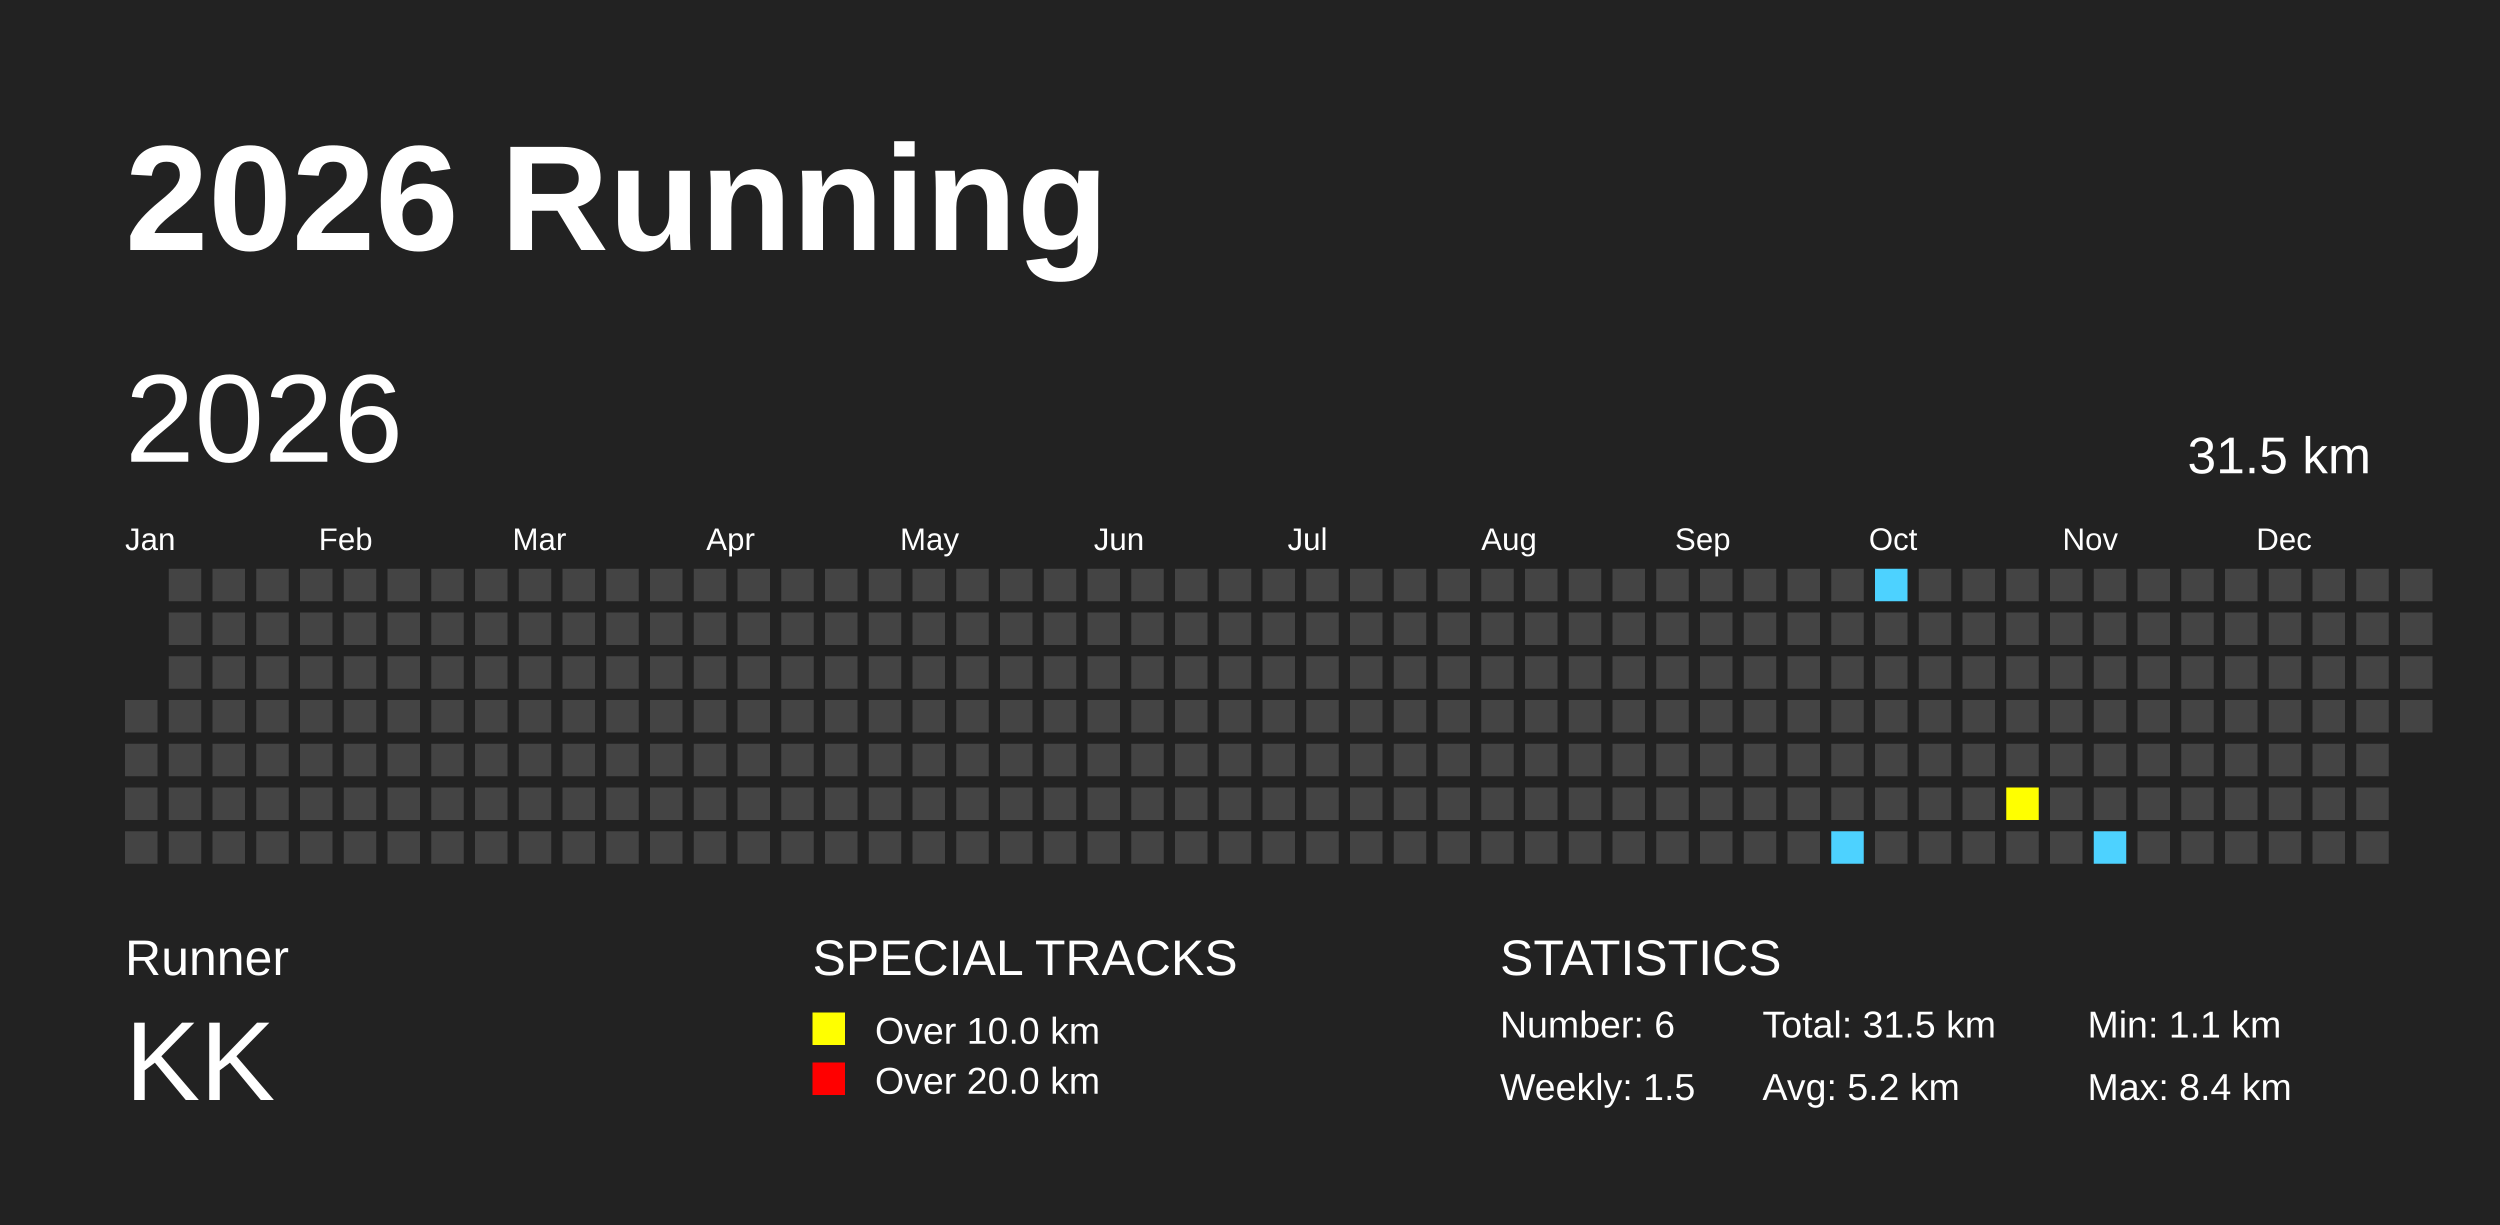
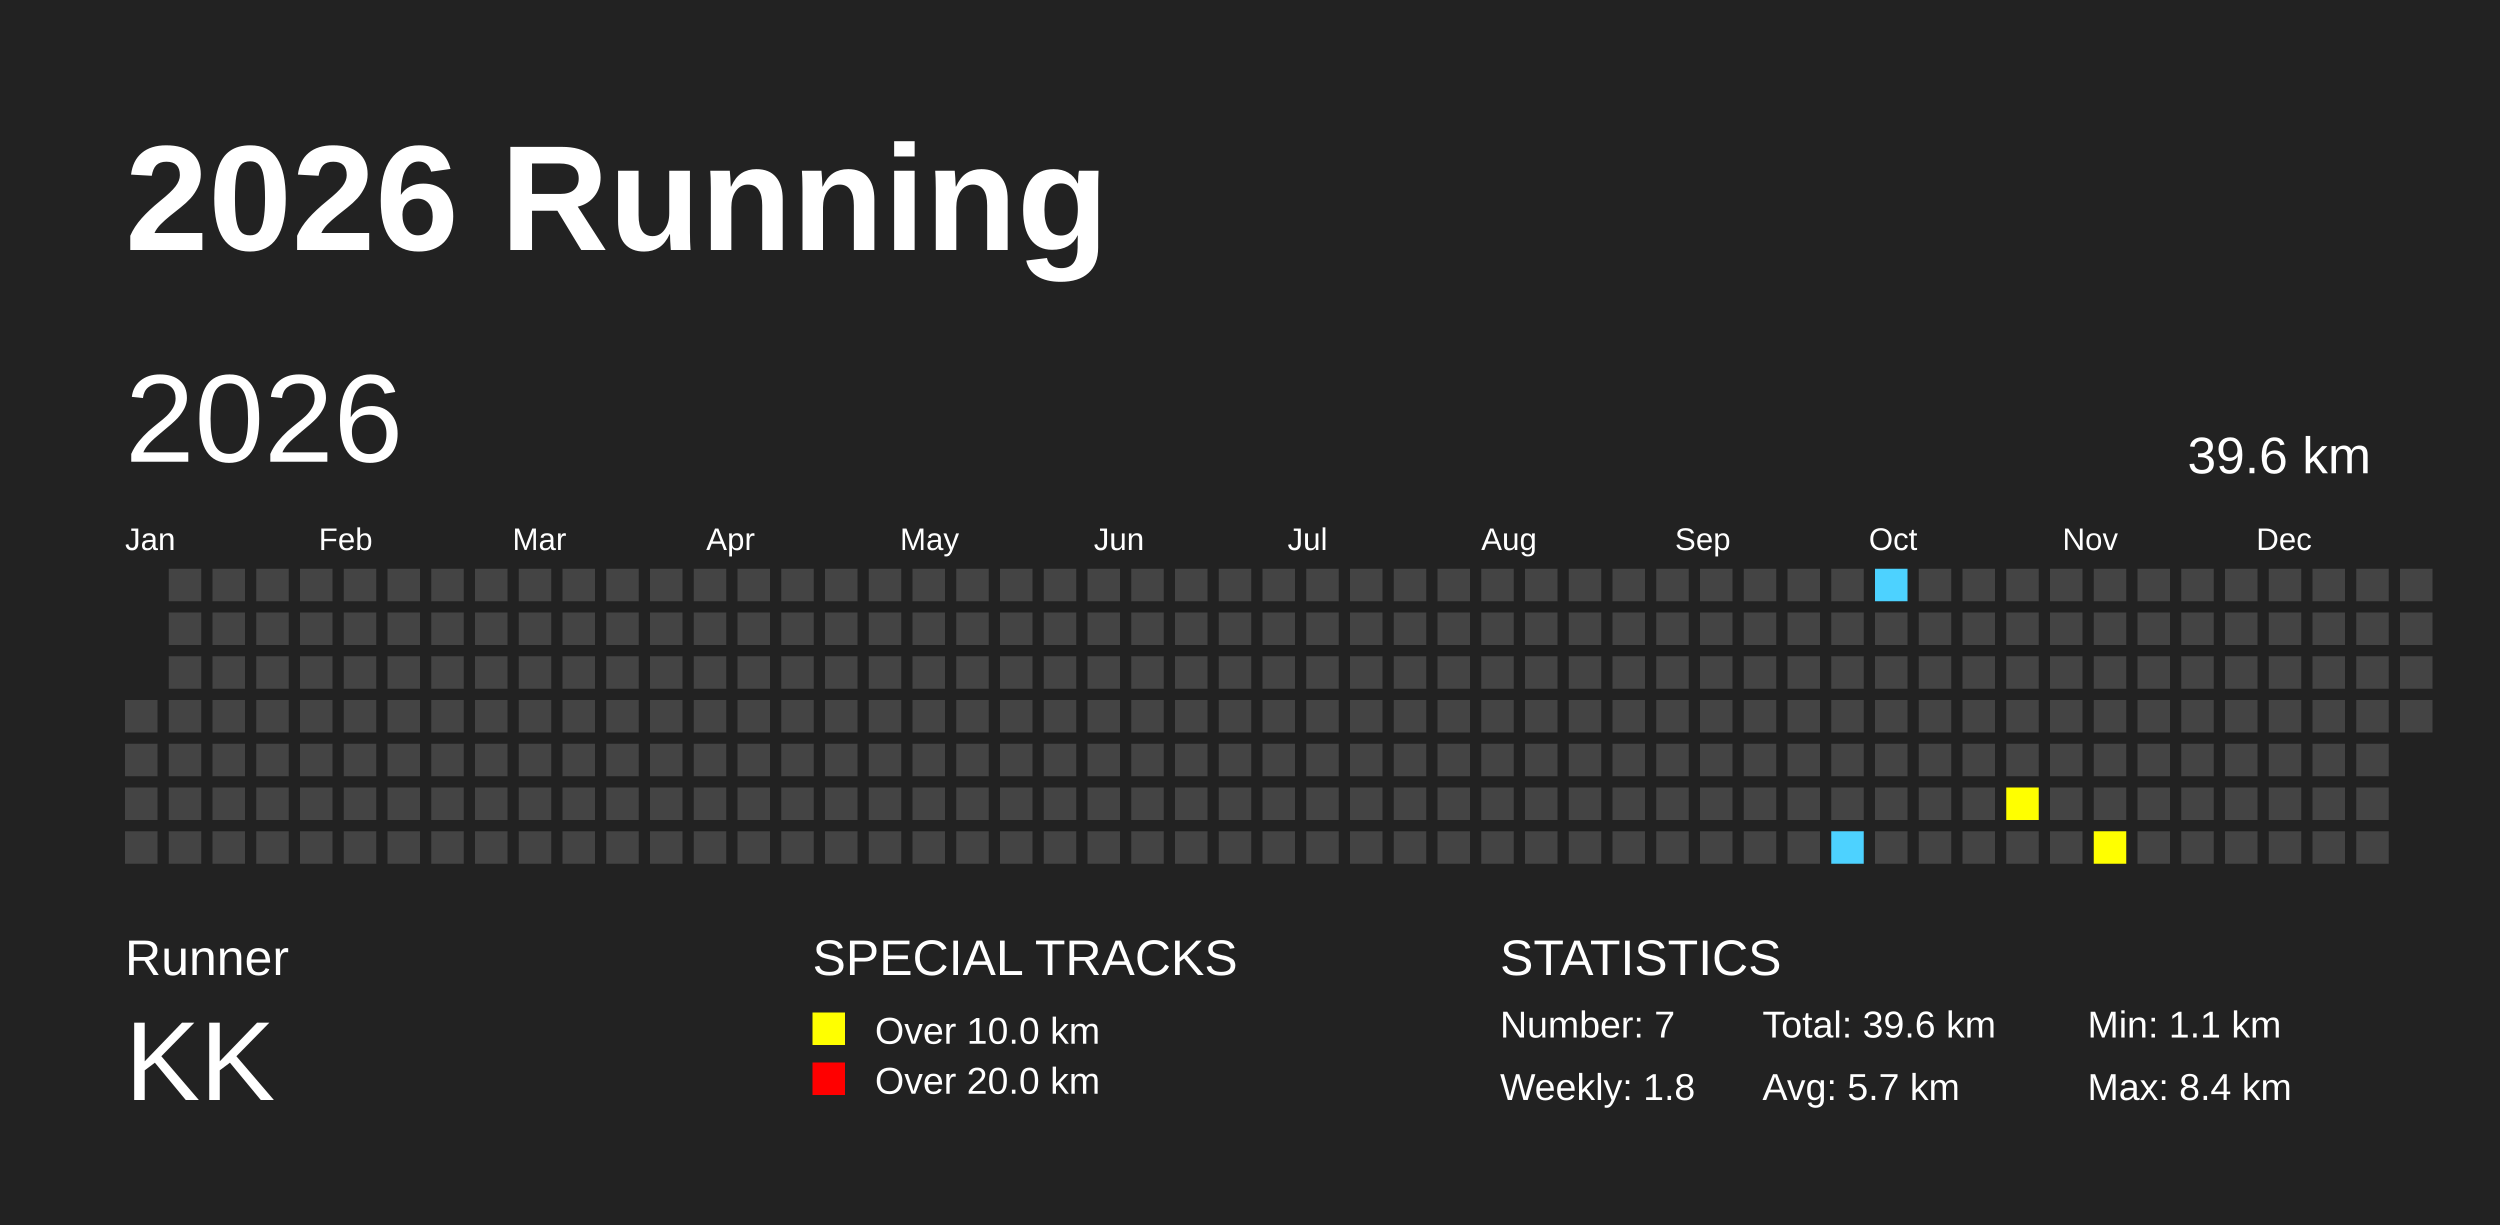
<svg xmlns="http://www.w3.org/2000/svg" baseProfile="full" height="98mm" version="1.1" viewBox="0,0,200,98" width="200mm">
  <defs>
    <pattern height="2" id="indoor-stripe" patternUnits="userSpaceOnUse" width="2">
      <line stroke="white" stroke-opacity="0.45" stroke-width="0.5" x1="0" x2="2" y1="2" y2="0" />
    </pattern>
  </defs>
  <rect fill="#222222" height="98" width="200" x="0" y="0" />
  <text fill="#FFFFFF" style="font-size:12px; font-family:Arial; font-weight:bold;" x="10" y="20">2026 Running</text>
  <text fill="#FFFFFF" style="font-size:4px; font-family:Arial" x="10" y="78">Runner</text>
  <text fill="#FFFFFF" style="font-size:9px; font-family:Arial" x="10" y="88">KK</text>
  <text fill="#FFFFFF" style="font-size:4px; font-family:Arial" x="65" y="78">SPECIAL TRACKS</text>
  <rect fill="yellow" height="2.6" width="2.6" x="65" y="81" />
  <text fill="#FFFFFF" style="font-size:3px; font-family:Arial" x="70" y="83.5">Over 10.0 km</text>
  <rect fill="red" height="2.6" width="2.6" x="65" y="85" />
  <text fill="#FFFFFF" style="font-size:3px; font-family:Arial" x="70" y="87.5">Over 20.0 km</text>
  <text fill="#FFFFFF" style="font-size:4px; font-family:Arial" x="120" y="78">STATISTICS</text>
-   <text fill="#FFFFFF" style="font-size:3px; font-family:Arial" x="120" y="83">Number: 6</text>
-   <text fill="#FFFFFF" style="font-size:3px; font-family:Arial" x="120" y="88">Weekly: 1.5</text>
-   <text fill="#FFFFFF" style="font-size:3px; font-family:Arial" x="141" y="83">Total: 31.5 km</text>
-   <text fill="#FFFFFF" style="font-size:3px; font-family:Arial" x="141" y="88">Avg: 5.2 km</text>
+   <text fill="#FFFFFF" style="font-size:3px; font-family:Arial" x="120" y="83">Number: 7</text>
+   <text fill="#FFFFFF" style="font-size:3px; font-family:Arial" x="120" y="88">Weekly: 1.8</text>
+   <text fill="#FFFFFF" style="font-size:3px; font-family:Arial" x="141" y="83">Total: 39.6 km</text>
+   <text fill="#FFFFFF" style="font-size:3px; font-family:Arial" x="141" y="88">Avg: 5.7 km</text>
  <text fill="#FFFFFF" style="font-size:3px; font-family:Arial" x="167" y="83">Min: 1.1 km</text>
  <text fill="#FFFFFF" style="font-size:3px; font-family:Arial" x="167" y="88">Max: 8.4 km</text>
  <text dominant-baseline="hanging" fill="#FFFFFF" style="font-size:10.0px; font-family:Arial;" x="10" y="30">2026</text>
-   <text dominant-baseline="hanging" fill="#FFFFFF" style="font-size:4.125px; font-family:Arial;" x="175" y="35">31.5 km</text>
+   <text dominant-baseline="hanging" fill="#FFFFFF" style="font-size:4.125px; font-family:Arial;" x="175" y="35">39.6 km</text>
  <text fill="#FFFFFF" style="font-size:2.5px; font-family:Arial" x="10.0" y="44">Jan</text>
  <text fill="#FFFFFF" style="font-size:2.5px; font-family:Arial" x="25.5" y="44">Feb</text>
  <text fill="#FFFFFF" style="font-size:2.5px; font-family:Arial" x="41.0" y="44">Mar</text>
  <text fill="#FFFFFF" style="font-size:2.5px; font-family:Arial" x="56.5" y="44">Apr</text>
  <text fill="#FFFFFF" style="font-size:2.5px; font-family:Arial" x="72.0" y="44">May</text>
  <text fill="#FFFFFF" style="font-size:2.5px; font-family:Arial" x="87.5" y="44">Jun</text>
  <text fill="#FFFFFF" style="font-size:2.5px; font-family:Arial" x="103.0" y="44">Jul</text>
  <text fill="#FFFFFF" style="font-size:2.5px; font-family:Arial" x="118.5" y="44">Aug</text>
  <text fill="#FFFFFF" style="font-size:2.5px; font-family:Arial" x="134.0" y="44">Sep</text>
  <text fill="#FFFFFF" style="font-size:2.5px; font-family:Arial" x="149.5" y="44">Oct</text>
  <text fill="#FFFFFF" style="font-size:2.5px; font-family:Arial" x="165.0" y="44">Nov</text>
  <text fill="#FFFFFF" style="font-size:2.5px; font-family:Arial" x="180.5" y="44">Dec</text>
  <rect fill="#444444" height="2.6" width="2.6" x="10.0" y="56.0" />
  <rect fill="#444444" height="2.6" width="2.6" x="10.0" y="59.5" />
  <rect fill="#444444" height="2.6" width="2.6" x="10.0" y="63.0" />
  <rect fill="#444444" height="2.6" width="2.6" x="10.0" y="66.5" />
  <rect fill="#444444" height="2.6" width="2.6" x="13.5" y="45.5" />
  <rect fill="#444444" height="2.6" width="2.6" x="13.5" y="49.0" />
  <rect fill="#444444" height="2.6" width="2.6" x="13.5" y="52.5" />
  <rect fill="#444444" height="2.6" width="2.6" x="13.5" y="56.0" />
  <rect fill="#444444" height="2.6" width="2.6" x="13.5" y="59.5" />
  <rect fill="#444444" height="2.6" width="2.6" x="13.5" y="63.0" />
  <rect fill="#444444" height="2.6" width="2.6" x="13.5" y="66.5" />
  <rect fill="#444444" height="2.6" width="2.6" x="17.0" y="45.5" />
  <rect fill="#444444" height="2.6" width="2.6" x="17.0" y="49.0" />
  <rect fill="#444444" height="2.6" width="2.6" x="17.0" y="52.5" />
  <rect fill="#444444" height="2.6" width="2.6" x="17.0" y="56.0" />
  <rect fill="#444444" height="2.6" width="2.6" x="17.0" y="59.5" />
  <rect fill="#444444" height="2.6" width="2.6" x="17.0" y="63.0" />
  <rect fill="#444444" height="2.6" width="2.6" x="17.0" y="66.5" />
  <rect fill="#444444" height="2.6" width="2.6" x="20.5" y="45.5" />
  <rect fill="#444444" height="2.6" width="2.6" x="20.5" y="49.0" />
  <rect fill="#444444" height="2.6" width="2.6" x="20.5" y="52.5" />
  <rect fill="#444444" height="2.6" width="2.6" x="20.5" y="56.0" />
  <rect fill="#444444" height="2.6" width="2.6" x="20.5" y="59.5" />
  <rect fill="#444444" height="2.6" width="2.6" x="20.5" y="63.0" />
  <rect fill="#444444" height="2.6" width="2.6" x="20.5" y="66.5" />
  <rect fill="#444444" height="2.6" width="2.6" x="24.0" y="45.5" />
  <rect fill="#444444" height="2.6" width="2.6" x="24.0" y="49.0" />
  <rect fill="#444444" height="2.6" width="2.6" x="24.0" y="52.5" />
  <rect fill="#444444" height="2.6" width="2.6" x="24.0" y="56.0" />
  <rect fill="#444444" height="2.6" width="2.6" x="24.0" y="59.5" />
  <rect fill="#444444" height="2.6" width="2.6" x="24.0" y="63.0" />
  <rect fill="#444444" height="2.6" width="2.6" x="24.0" y="66.5" />
  <rect fill="#444444" height="2.6" width="2.6" x="27.5" y="45.5" />
  <rect fill="#444444" height="2.6" width="2.6" x="27.5" y="49.0" />
  <rect fill="#444444" height="2.6" width="2.6" x="27.5" y="52.5" />
  <rect fill="#444444" height="2.6" width="2.6" x="27.5" y="56.0" />
  <rect fill="#444444" height="2.6" width="2.6" x="27.5" y="59.5" />
  <rect fill="#444444" height="2.6" width="2.6" x="27.5" y="63.0" />
  <rect fill="#444444" height="2.6" width="2.6" x="27.5" y="66.5" />
  <rect fill="#444444" height="2.6" width="2.6" x="31.0" y="45.5" />
  <rect fill="#444444" height="2.6" width="2.6" x="31.0" y="49.0" />
  <rect fill="#444444" height="2.6" width="2.6" x="31.0" y="52.5" />
  <rect fill="#444444" height="2.6" width="2.6" x="31.0" y="56.0" />
  <rect fill="#444444" height="2.6" width="2.6" x="31.0" y="59.5" />
  <rect fill="#444444" height="2.6" width="2.6" x="31.0" y="63.0" />
  <rect fill="#444444" height="2.6" width="2.6" x="31.0" y="66.5" />
  <rect fill="#444444" height="2.6" width="2.6" x="34.5" y="45.5" />
  <rect fill="#444444" height="2.6" width="2.6" x="34.5" y="49.0" />
  <rect fill="#444444" height="2.6" width="2.6" x="34.5" y="52.5" />
  <rect fill="#444444" height="2.6" width="2.6" x="34.5" y="56.0" />
  <rect fill="#444444" height="2.6" width="2.6" x="34.5" y="59.5" />
  <rect fill="#444444" height="2.6" width="2.6" x="34.5" y="63.0" />
  <rect fill="#444444" height="2.6" width="2.6" x="34.5" y="66.5" />
  <rect fill="#444444" height="2.6" width="2.6" x="38.0" y="45.5" />
  <rect fill="#444444" height="2.6" width="2.6" x="38.0" y="49.0" />
  <rect fill="#444444" height="2.6" width="2.6" x="38.0" y="52.5" />
  <rect fill="#444444" height="2.6" width="2.6" x="38.0" y="56.0" />
  <rect fill="#444444" height="2.6" width="2.6" x="38.0" y="59.5" />
  <rect fill="#444444" height="2.6" width="2.6" x="38.0" y="63.0" />
  <rect fill="#444444" height="2.6" width="2.6" x="38.0" y="66.5" />
  <rect fill="#444444" height="2.6" width="2.6" x="41.5" y="45.5" />
  <rect fill="#444444" height="2.6" width="2.6" x="41.5" y="49.0" />
  <rect fill="#444444" height="2.6" width="2.6" x="41.5" y="52.5" />
  <rect fill="#444444" height="2.6" width="2.6" x="41.5" y="56.0" />
  <rect fill="#444444" height="2.6" width="2.6" x="41.5" y="59.5" />
  <rect fill="#444444" height="2.6" width="2.6" x="41.5" y="63.0" />
  <rect fill="#444444" height="2.6" width="2.6" x="41.5" y="66.5" />
  <rect fill="#444444" height="2.6" width="2.6" x="45.0" y="45.5" />
  <rect fill="#444444" height="2.6" width="2.6" x="45.0" y="49.0" />
  <rect fill="#444444" height="2.6" width="2.6" x="45.0" y="52.5" />
  <rect fill="#444444" height="2.6" width="2.6" x="45.0" y="56.0" />
  <rect fill="#444444" height="2.6" width="2.6" x="45.0" y="59.5" />
  <rect fill="#444444" height="2.6" width="2.6" x="45.0" y="63.0" />
  <rect fill="#444444" height="2.6" width="2.6" x="45.0" y="66.5" />
  <rect fill="#444444" height="2.6" width="2.6" x="48.5" y="45.5" />
  <rect fill="#444444" height="2.6" width="2.6" x="48.5" y="49.0" />
  <rect fill="#444444" height="2.6" width="2.6" x="48.5" y="52.5" />
  <rect fill="#444444" height="2.6" width="2.6" x="48.5" y="56.0" />
  <rect fill="#444444" height="2.6" width="2.6" x="48.5" y="59.5" />
  <rect fill="#444444" height="2.6" width="2.6" x="48.5" y="63.0" />
  <rect fill="#444444" height="2.6" width="2.6" x="48.5" y="66.5" />
  <rect fill="#444444" height="2.6" width="2.6" x="52.0" y="45.5" />
  <rect fill="#444444" height="2.6" width="2.6" x="52.0" y="49.0" />
  <rect fill="#444444" height="2.6" width="2.6" x="52.0" y="52.5" />
  <rect fill="#444444" height="2.6" width="2.6" x="52.0" y="56.0" />
  <rect fill="#444444" height="2.6" width="2.6" x="52.0" y="59.5" />
  <rect fill="#444444" height="2.6" width="2.6" x="52.0" y="63.0" />
  <rect fill="#444444" height="2.6" width="2.6" x="52.0" y="66.5" />
  <rect fill="#444444" height="2.6" width="2.6" x="55.5" y="45.5" />
  <rect fill="#444444" height="2.6" width="2.6" x="55.5" y="49.0" />
  <rect fill="#444444" height="2.6" width="2.6" x="55.5" y="52.5" />
  <rect fill="#444444" height="2.6" width="2.6" x="55.5" y="56.0" />
  <rect fill="#444444" height="2.6" width="2.6" x="55.5" y="59.5" />
  <rect fill="#444444" height="2.6" width="2.6" x="55.5" y="63.0" />
  <rect fill="#444444" height="2.6" width="2.6" x="55.5" y="66.5" />
  <rect fill="#444444" height="2.6" width="2.6" x="59.0" y="45.5" />
  <rect fill="#444444" height="2.6" width="2.6" x="59.0" y="49.0" />
  <rect fill="#444444" height="2.6" width="2.6" x="59.0" y="52.5" />
  <rect fill="#444444" height="2.6" width="2.6" x="59.0" y="56.0" />
  <rect fill="#444444" height="2.6" width="2.6" x="59.0" y="59.5" />
  <rect fill="#444444" height="2.6" width="2.6" x="59.0" y="63.0" />
  <rect fill="#444444" height="2.6" width="2.6" x="59.0" y="66.5" />
  <rect fill="#444444" height="2.6" width="2.6" x="62.5" y="45.5" />
  <rect fill="#444444" height="2.6" width="2.6" x="62.5" y="49.0" />
  <rect fill="#444444" height="2.6" width="2.6" x="62.5" y="52.5" />
  <rect fill="#444444" height="2.6" width="2.6" x="62.5" y="56.0" />
  <rect fill="#444444" height="2.6" width="2.6" x="62.5" y="59.5" />
  <rect fill="#444444" height="2.6" width="2.6" x="62.5" y="63.0" />
  <rect fill="#444444" height="2.6" width="2.6" x="62.5" y="66.5" />
  <rect fill="#444444" height="2.6" width="2.6" x="66.0" y="45.5" />
  <rect fill="#444444" height="2.6" width="2.6" x="66.0" y="49.0" />
  <rect fill="#444444" height="2.6" width="2.6" x="66.0" y="52.5" />
  <rect fill="#444444" height="2.6" width="2.6" x="66.0" y="56.0" />
  <rect fill="#444444" height="2.6" width="2.6" x="66.0" y="59.5" />
  <rect fill="#444444" height="2.6" width="2.6" x="66.0" y="63.0" />
  <rect fill="#444444" height="2.6" width="2.6" x="66.0" y="66.5" />
  <rect fill="#444444" height="2.6" width="2.6" x="69.5" y="45.5" />
  <rect fill="#444444" height="2.6" width="2.6" x="69.5" y="49.0" />
  <rect fill="#444444" height="2.6" width="2.6" x="69.5" y="52.5" />
  <rect fill="#444444" height="2.6" width="2.6" x="69.5" y="56.0" />
  <rect fill="#444444" height="2.6" width="2.6" x="69.5" y="59.5" />
  <rect fill="#444444" height="2.6" width="2.6" x="69.5" y="63.0" />
  <rect fill="#444444" height="2.6" width="2.6" x="69.5" y="66.5" />
  <rect fill="#444444" height="2.6" width="2.6" x="73.0" y="45.5" />
  <rect fill="#444444" height="2.6" width="2.6" x="73.0" y="49.0" />
  <rect fill="#444444" height="2.6" width="2.6" x="73.0" y="52.5" />
  <rect fill="#444444" height="2.6" width="2.6" x="73.0" y="56.0" />
  <rect fill="#444444" height="2.6" width="2.6" x="73.0" y="59.5" />
  <rect fill="#444444" height="2.6" width="2.6" x="73.0" y="63.0" />
  <rect fill="#444444" height="2.6" width="2.6" x="73.0" y="66.5" />
  <rect fill="#444444" height="2.6" width="2.6" x="76.5" y="45.5" />
  <rect fill="#444444" height="2.6" width="2.6" x="76.5" y="49.0" />
  <rect fill="#444444" height="2.6" width="2.6" x="76.5" y="52.5" />
  <rect fill="#444444" height="2.6" width="2.6" x="76.5" y="56.0" />
  <rect fill="#444444" height="2.6" width="2.6" x="76.5" y="59.5" />
  <rect fill="#444444" height="2.6" width="2.6" x="76.5" y="63.0" />
  <rect fill="#444444" height="2.6" width="2.6" x="76.5" y="66.5" />
  <rect fill="#444444" height="2.6" width="2.6" x="80.0" y="45.5" />
  <rect fill="#444444" height="2.6" width="2.6" x="80.0" y="49.0" />
  <rect fill="#444444" height="2.6" width="2.6" x="80.0" y="52.5" />
  <rect fill="#444444" height="2.6" width="2.6" x="80.0" y="56.0" />
  <rect fill="#444444" height="2.6" width="2.6" x="80.0" y="59.5" />
  <rect fill="#444444" height="2.6" width="2.6" x="80.0" y="63.0" />
  <rect fill="#444444" height="2.6" width="2.6" x="80.0" y="66.5" />
  <rect fill="#444444" height="2.6" width="2.6" x="83.5" y="45.5" />
  <rect fill="#444444" height="2.6" width="2.6" x="83.5" y="49.0" />
  <rect fill="#444444" height="2.6" width="2.6" x="83.5" y="52.5" />
  <rect fill="#444444" height="2.6" width="2.6" x="83.5" y="56.0" />
  <rect fill="#444444" height="2.6" width="2.6" x="83.5" y="59.5" />
  <rect fill="#444444" height="2.6" width="2.6" x="83.5" y="63.0" />
  <rect fill="#444444" height="2.6" width="2.6" x="83.5" y="66.5" />
  <rect fill="#444444" height="2.6" width="2.6" x="87.0" y="45.5" />
  <rect fill="#444444" height="2.6" width="2.6" x="87.0" y="49.0" />
  <rect fill="#444444" height="2.6" width="2.6" x="87.0" y="52.5" />
  <rect fill="#444444" height="2.6" width="2.6" x="87.0" y="56.0" />
  <rect fill="#444444" height="2.6" width="2.6" x="87.0" y="59.5" />
  <rect fill="#444444" height="2.6" width="2.6" x="87.0" y="63.0" />
  <rect fill="#444444" height="2.6" width="2.6" x="87.0" y="66.5" />
  <rect fill="#444444" height="2.6" width="2.6" x="90.5" y="45.5" />
  <rect fill="#444444" height="2.6" width="2.6" x="90.5" y="49.0" />
  <rect fill="#444444" height="2.6" width="2.6" x="90.5" y="52.5" />
  <rect fill="#444444" height="2.6" width="2.6" x="90.5" y="56.0" />
  <rect fill="#444444" height="2.6" width="2.6" x="90.5" y="59.5" />
  <rect fill="#444444" height="2.6" width="2.6" x="90.5" y="63.0" />
  <rect fill="#444444" height="2.6" width="2.6" x="90.5" y="66.5" />
  <rect fill="#444444" height="2.6" width="2.6" x="94.0" y="45.5" />
  <rect fill="#444444" height="2.6" width="2.6" x="94.0" y="49.0" />
  <rect fill="#444444" height="2.6" width="2.6" x="94.0" y="52.5" />
  <rect fill="#444444" height="2.6" width="2.6" x="94.0" y="56.0" />
  <rect fill="#444444" height="2.6" width="2.6" x="94.0" y="59.5" />
  <rect fill="#444444" height="2.6" width="2.6" x="94.0" y="63.0" />
  <rect fill="#444444" height="2.6" width="2.6" x="94.0" y="66.5" />
  <rect fill="#444444" height="2.6" width="2.6" x="97.5" y="45.5" />
  <rect fill="#444444" height="2.6" width="2.6" x="97.5" y="49.0" />
  <rect fill="#444444" height="2.6" width="2.6" x="97.5" y="52.5" />
  <rect fill="#444444" height="2.6" width="2.6" x="97.5" y="56.0" />
  <rect fill="#444444" height="2.6" width="2.6" x="97.5" y="59.5" />
  <rect fill="#444444" height="2.6" width="2.6" x="97.5" y="63.0" />
  <rect fill="#444444" height="2.6" width="2.6" x="97.5" y="66.5" />
  <rect fill="#444444" height="2.6" width="2.6" x="101.0" y="45.5" />
  <rect fill="#444444" height="2.6" width="2.6" x="101.0" y="49.0" />
  <rect fill="#444444" height="2.6" width="2.6" x="101.0" y="52.5" />
  <rect fill="#444444" height="2.6" width="2.6" x="101.0" y="56.0" />
  <rect fill="#444444" height="2.6" width="2.6" x="101.0" y="59.5" />
  <rect fill="#444444" height="2.6" width="2.6" x="101.0" y="63.0" />
  <rect fill="#444444" height="2.6" width="2.6" x="101.0" y="66.5" />
  <rect fill="#444444" height="2.6" width="2.6" x="104.5" y="45.5" />
  <rect fill="#444444" height="2.6" width="2.6" x="104.5" y="49.0" />
  <rect fill="#444444" height="2.6" width="2.6" x="104.5" y="52.5" />
  <rect fill="#444444" height="2.6" width="2.6" x="104.5" y="56.0" />
  <rect fill="#444444" height="2.6" width="2.6" x="104.5" y="59.5" />
  <rect fill="#444444" height="2.6" width="2.6" x="104.5" y="63.0" />
  <rect fill="#444444" height="2.6" width="2.6" x="104.5" y="66.5" />
  <rect fill="#444444" height="2.6" width="2.6" x="108.0" y="45.5" />
  <rect fill="#444444" height="2.6" width="2.6" x="108.0" y="49.0" />
  <rect fill="#444444" height="2.6" width="2.6" x="108.0" y="52.5" />
  <rect fill="#444444" height="2.6" width="2.6" x="108.0" y="56.0" />
  <rect fill="#444444" height="2.6" width="2.6" x="108.0" y="59.5" />
  <rect fill="#444444" height="2.6" width="2.6" x="108.0" y="63.0" />
  <rect fill="#444444" height="2.6" width="2.6" x="108.0" y="66.5" />
  <rect fill="#444444" height="2.6" width="2.6" x="111.5" y="45.5" />
  <rect fill="#444444" height="2.6" width="2.6" x="111.5" y="49.0" />
  <rect fill="#444444" height="2.6" width="2.6" x="111.5" y="52.5" />
  <rect fill="#444444" height="2.6" width="2.6" x="111.5" y="56.0" />
  <rect fill="#444444" height="2.6" width="2.6" x="111.5" y="59.5" />
  <rect fill="#444444" height="2.6" width="2.6" x="111.5" y="63.0" />
  <rect fill="#444444" height="2.6" width="2.6" x="111.5" y="66.5" />
  <rect fill="#444444" height="2.6" width="2.6" x="115.0" y="45.5" />
  <rect fill="#444444" height="2.6" width="2.6" x="115.0" y="49.0" />
  <rect fill="#444444" height="2.6" width="2.6" x="115.0" y="52.5" />
  <rect fill="#444444" height="2.6" width="2.6" x="115.0" y="56.0" />
  <rect fill="#444444" height="2.6" width="2.6" x="115.0" y="59.5" />
  <rect fill="#444444" height="2.6" width="2.6" x="115.0" y="63.0" />
  <rect fill="#444444" height="2.6" width="2.6" x="115.0" y="66.5" />
  <rect fill="#444444" height="2.6" width="2.6" x="118.5" y="45.5" />
  <rect fill="#444444" height="2.6" width="2.6" x="118.5" y="49.0" />
  <rect fill="#444444" height="2.6" width="2.6" x="118.5" y="52.5" />
  <rect fill="#444444" height="2.6" width="2.6" x="118.5" y="56.0" />
  <rect fill="#444444" height="2.6" width="2.6" x="118.5" y="59.5" />
  <rect fill="#444444" height="2.6" width="2.6" x="118.5" y="63.0" />
  <rect fill="#444444" height="2.6" width="2.6" x="118.5" y="66.5" />
  <rect fill="#444444" height="2.6" width="2.6" x="122.0" y="45.5" />
  <rect fill="#444444" height="2.6" width="2.6" x="122.0" y="49.0" />
  <rect fill="#444444" height="2.6" width="2.6" x="122.0" y="52.5" />
  <rect fill="#444444" height="2.6" width="2.6" x="122.0" y="56.0" />
  <rect fill="#444444" height="2.6" width="2.6" x="122.0" y="59.5" />
  <rect fill="#444444" height="2.6" width="2.6" x="122.0" y="63.0" />
  <rect fill="#444444" height="2.6" width="2.6" x="122.0" y="66.5" />
  <rect fill="#444444" height="2.6" width="2.6" x="125.5" y="45.5" />
  <rect fill="#444444" height="2.6" width="2.6" x="125.5" y="49.0" />
  <rect fill="#444444" height="2.6" width="2.6" x="125.5" y="52.5" />
  <rect fill="#444444" height="2.6" width="2.6" x="125.5" y="56.0" />
  <rect fill="#444444" height="2.6" width="2.6" x="125.5" y="59.5" />
  <rect fill="#444444" height="2.6" width="2.6" x="125.5" y="63.0" />
  <rect fill="#444444" height="2.6" width="2.6" x="125.5" y="66.5" />
  <rect fill="#444444" height="2.6" width="2.6" x="129.0" y="45.5" />
  <rect fill="#444444" height="2.6" width="2.6" x="129.0" y="49.0" />
  <rect fill="#444444" height="2.6" width="2.6" x="129.0" y="52.5" />
  <rect fill="#444444" height="2.6" width="2.6" x="129.0" y="56.0" />
  <rect fill="#444444" height="2.6" width="2.6" x="129.0" y="59.5" />
  <rect fill="#444444" height="2.6" width="2.6" x="129.0" y="63.0" />
  <rect fill="#444444" height="2.6" width="2.6" x="129.0" y="66.5" />
  <rect fill="#444444" height="2.6" width="2.6" x="132.5" y="45.5" />
  <rect fill="#444444" height="2.6" width="2.6" x="132.5" y="49.0" />
  <rect fill="#444444" height="2.6" width="2.6" x="132.5" y="52.5" />
  <rect fill="#444444" height="2.6" width="2.6" x="132.5" y="56.0" />
  <rect fill="#444444" height="2.6" width="2.6" x="132.5" y="59.5" />
  <rect fill="#444444" height="2.6" width="2.6" x="132.5" y="63.0" />
  <rect fill="#444444" height="2.6" width="2.6" x="132.5" y="66.5" />
  <rect fill="#444444" height="2.6" width="2.6" x="136.0" y="45.5" />
  <rect fill="#444444" height="2.6" width="2.6" x="136.0" y="49.0" />
  <rect fill="#444444" height="2.6" width="2.6" x="136.0" y="52.5" />
  <rect fill="#444444" height="2.6" width="2.6" x="136.0" y="56.0" />
  <rect fill="#444444" height="2.6" width="2.6" x="136.0" y="59.5" />
  <rect fill="#444444" height="2.6" width="2.6" x="136.0" y="63.0" />
  <rect fill="#444444" height="2.6" width="2.6" x="136.0" y="66.5" />
  <rect fill="#444444" height="2.6" width="2.6" x="139.5" y="45.5" />
  <rect fill="#444444" height="2.6" width="2.6" x="139.5" y="49.0" />
  <rect fill="#444444" height="2.6" width="2.6" x="139.5" y="52.5" />
  <rect fill="#444444" height="2.6" width="2.6" x="139.5" y="56.0" />
  <rect fill="#444444" height="2.6" width="2.6" x="139.5" y="59.5" />
  <rect fill="#444444" height="2.6" width="2.6" x="139.5" y="63.0" />
  <rect fill="#444444" height="2.6" width="2.6" x="139.5" y="66.5" />
  <rect fill="#444444" height="2.6" width="2.6" x="143.0" y="45.5" />
  <rect fill="#444444" height="2.6" width="2.6" x="143.0" y="49.0" />
  <rect fill="#444444" height="2.6" width="2.6" x="143.0" y="52.5" />
  <rect fill="#444444" height="2.6" width="2.6" x="143.0" y="56.0" />
  <rect fill="#444444" height="2.6" width="2.6" x="143.0" y="59.5" />
  <rect fill="#444444" height="2.6" width="2.6" x="143.0" y="63.0" />
  <rect fill="#444444" height="2.6" width="2.6" x="143.0" y="66.5" />
  <rect fill="#444444" height="2.6" width="2.6" x="146.5" y="45.5" />
  <rect fill="#444444" height="2.6" width="2.6" x="146.5" y="49.0" />
  <rect fill="#444444" height="2.6" width="2.6" x="146.5" y="52.5" />
  <rect fill="#444444" height="2.6" width="2.6" x="146.5" y="56.0" />
  <rect fill="#444444" height="2.6" width="2.6" x="146.5" y="59.5" />
  <rect fill="#444444" height="2.6" width="2.6" x="146.5" y="63.0" />
  <rect fill="#4DD2FF" height="2.6" width="2.6" x="146.5" y="66.5" />
  <rect fill="#4DD2FF" height="2.6" width="2.6" x="150.0" y="45.5" />
  <rect fill="#444444" height="2.6" width="2.6" x="150.0" y="49.0" />
  <rect fill="#444444" height="2.6" width="2.6" x="150.0" y="52.5" />
  <rect fill="#444444" height="2.6" width="2.6" x="150.0" y="56.0" />
  <rect fill="#444444" height="2.6" width="2.6" x="150.0" y="59.5" />
  <rect fill="#444444" height="2.6" width="2.6" x="150.0" y="63.0" />
  <rect fill="#444444" height="2.6" width="2.6" x="150.0" y="66.5" />
  <rect fill="#444444" height="2.6" width="2.6" x="153.5" y="45.5" />
  <rect fill="#444444" height="2.6" width="2.6" x="153.5" y="49.0" />
  <rect fill="#444444" height="2.6" width="2.6" x="153.5" y="52.5" />
  <rect fill="#444444" height="2.6" width="2.6" x="153.5" y="56.0" />
  <rect fill="#444444" height="2.6" width="2.6" x="153.5" y="59.5" />
  <rect fill="#444444" height="2.6" width="2.6" x="153.5" y="63.0" />
  <rect fill="#444444" height="2.6" width="2.6" x="153.5" y="66.5" />
  <rect fill="#444444" height="2.6" width="2.6" x="157.0" y="45.5" />
  <rect fill="#444444" height="2.6" width="2.6" x="157.0" y="49.0" />
  <rect fill="#444444" height="2.6" width="2.6" x="157.0" y="52.5" />
  <rect fill="#444444" height="2.6" width="2.6" x="157.0" y="56.0" />
  <rect fill="#444444" height="2.6" width="2.6" x="157.0" y="59.5" />
  <rect fill="#444444" height="2.6" width="2.6" x="157.0" y="63.0" />
  <rect fill="#444444" height="2.6" width="2.6" x="157.0" y="66.5" />
  <rect fill="#444444" height="2.6" width="2.6" x="160.5" y="45.5" />
  <rect fill="#444444" height="2.6" width="2.6" x="160.5" y="49.0" />
  <rect fill="#444444" height="2.6" width="2.6" x="160.5" y="52.5" />
  <rect fill="#444444" height="2.6" width="2.6" x="160.5" y="56.0" />
  <rect fill="#444444" height="2.6" width="2.6" x="160.5" y="59.5" />
  <rect fill="yellow" height="2.6" width="2.6" x="160.5" y="63.0" />
  <rect fill="#444444" height="2.6" width="2.6" x="160.5" y="66.5" />
  <rect fill="#444444" height="2.6" width="2.6" x="164.0" y="45.5" />
  <rect fill="#444444" height="2.6" width="2.6" x="164.0" y="49.0" />
  <rect fill="#444444" height="2.6" width="2.6" x="164.0" y="52.5" />
  <rect fill="#444444" height="2.6" width="2.6" x="164.0" y="56.0" />
  <rect fill="#444444" height="2.6" width="2.6" x="164.0" y="59.5" />
  <rect fill="#444444" height="2.6" width="2.6" x="164.0" y="63.0" />
  <rect fill="#444444" height="2.6" width="2.6" x="164.0" y="66.5" />
  <rect fill="#444444" height="2.6" width="2.6" x="167.5" y="45.5" />
  <rect fill="#444444" height="2.6" width="2.6" x="167.5" y="49.0" />
  <rect fill="#444444" height="2.6" width="2.6" x="167.5" y="52.5" />
  <rect fill="#444444" height="2.6" width="2.6" x="167.5" y="56.0" />
  <rect fill="#444444" height="2.6" width="2.6" x="167.5" y="59.5" />
  <rect fill="#444444" height="2.6" width="2.6" x="167.5" y="63.0" />
-   <rect fill="#4DD2FF" height="2.6" width="2.6" x="167.5" y="66.5" />
+   <rect fill="yellow" height="2.6" width="2.6" x="167.5" y="66.5" />
  <rect fill="#444444" height="2.6" width="2.6" x="171.0" y="45.5" />
  <rect fill="#444444" height="2.6" width="2.6" x="171.0" y="49.0" />
  <rect fill="#444444" height="2.6" width="2.6" x="171.0" y="52.5" />
  <rect fill="#444444" height="2.6" width="2.6" x="171.0" y="56.0" />
  <rect fill="#444444" height="2.6" width="2.6" x="171.0" y="59.5" />
  <rect fill="#444444" height="2.6" width="2.6" x="171.0" y="63.0" />
  <rect fill="#444444" height="2.6" width="2.6" x="171.0" y="66.5" />
  <rect fill="#444444" height="2.6" width="2.6" x="174.5" y="45.5" />
  <rect fill="#444444" height="2.6" width="2.6" x="174.5" y="49.0" />
  <rect fill="#444444" height="2.6" width="2.6" x="174.5" y="52.5" />
  <rect fill="#444444" height="2.6" width="2.6" x="174.5" y="56.0" />
  <rect fill="#444444" height="2.6" width="2.6" x="174.5" y="59.5" />
  <rect fill="#444444" height="2.6" width="2.6" x="174.5" y="63.0" />
  <rect fill="#444444" height="2.6" width="2.6" x="174.5" y="66.5" />
  <rect fill="#444444" height="2.6" width="2.6" x="178.0" y="45.5" />
  <rect fill="#444444" height="2.6" width="2.6" x="178.0" y="49.0" />
  <rect fill="#444444" height="2.6" width="2.6" x="178.0" y="52.5" />
  <rect fill="#444444" height="2.6" width="2.6" x="178.0" y="56.0" />
  <rect fill="#444444" height="2.6" width="2.6" x="178.0" y="59.5" />
  <rect fill="#444444" height="2.6" width="2.6" x="178.0" y="63.0" />
  <rect fill="#444444" height="2.6" width="2.6" x="178.0" y="66.5" />
  <rect fill="#444444" height="2.6" width="2.6" x="181.5" y="45.5" />
  <rect fill="#444444" height="2.6" width="2.6" x="181.5" y="49.0" />
  <rect fill="#444444" height="2.6" width="2.6" x="181.5" y="52.5" />
  <rect fill="#444444" height="2.6" width="2.6" x="181.5" y="56.0" />
  <rect fill="#444444" height="2.6" width="2.6" x="181.5" y="59.5" />
  <rect fill="#444444" height="2.6" width="2.6" x="181.5" y="63.0" />
  <rect fill="#444444" height="2.6" width="2.6" x="181.5" y="66.5" />
  <rect fill="#444444" height="2.6" width="2.6" x="185.0" y="45.5" />
  <rect fill="#444444" height="2.6" width="2.6" x="185.0" y="49.0" />
  <rect fill="#444444" height="2.6" width="2.6" x="185.0" y="52.5" />
  <rect fill="#444444" height="2.6" width="2.6" x="185.0" y="56.0" />
  <rect fill="#444444" height="2.6" width="2.6" x="185.0" y="59.5" />
  <rect fill="#444444" height="2.6" width="2.6" x="185.0" y="63.0" />
  <rect fill="#444444" height="2.6" width="2.6" x="185.0" y="66.5" />
  <rect fill="#444444" height="2.6" width="2.6" x="188.5" y="45.5" />
  <rect fill="#444444" height="2.6" width="2.6" x="188.5" y="49.0" />
  <rect fill="#444444" height="2.6" width="2.6" x="188.5" y="52.5" />
  <rect fill="#444444" height="2.6" width="2.6" x="188.5" y="56.0" />
  <rect fill="#444444" height="2.6" width="2.6" x="188.5" y="59.5" />
  <rect fill="#444444" height="2.6" width="2.6" x="188.5" y="63.0" />
  <rect fill="#444444" height="2.6" width="2.6" x="188.5" y="66.5" />
  <rect fill="#444444" height="2.6" width="2.6" x="192.0" y="45.5" />
  <rect fill="#444444" height="2.6" width="2.6" x="192.0" y="49.0" />
  <rect fill="#444444" height="2.6" width="2.6" x="192.0" y="52.5" />
  <rect fill="#444444" height="2.6" width="2.6" x="192.0" y="56.0" />
</svg>
